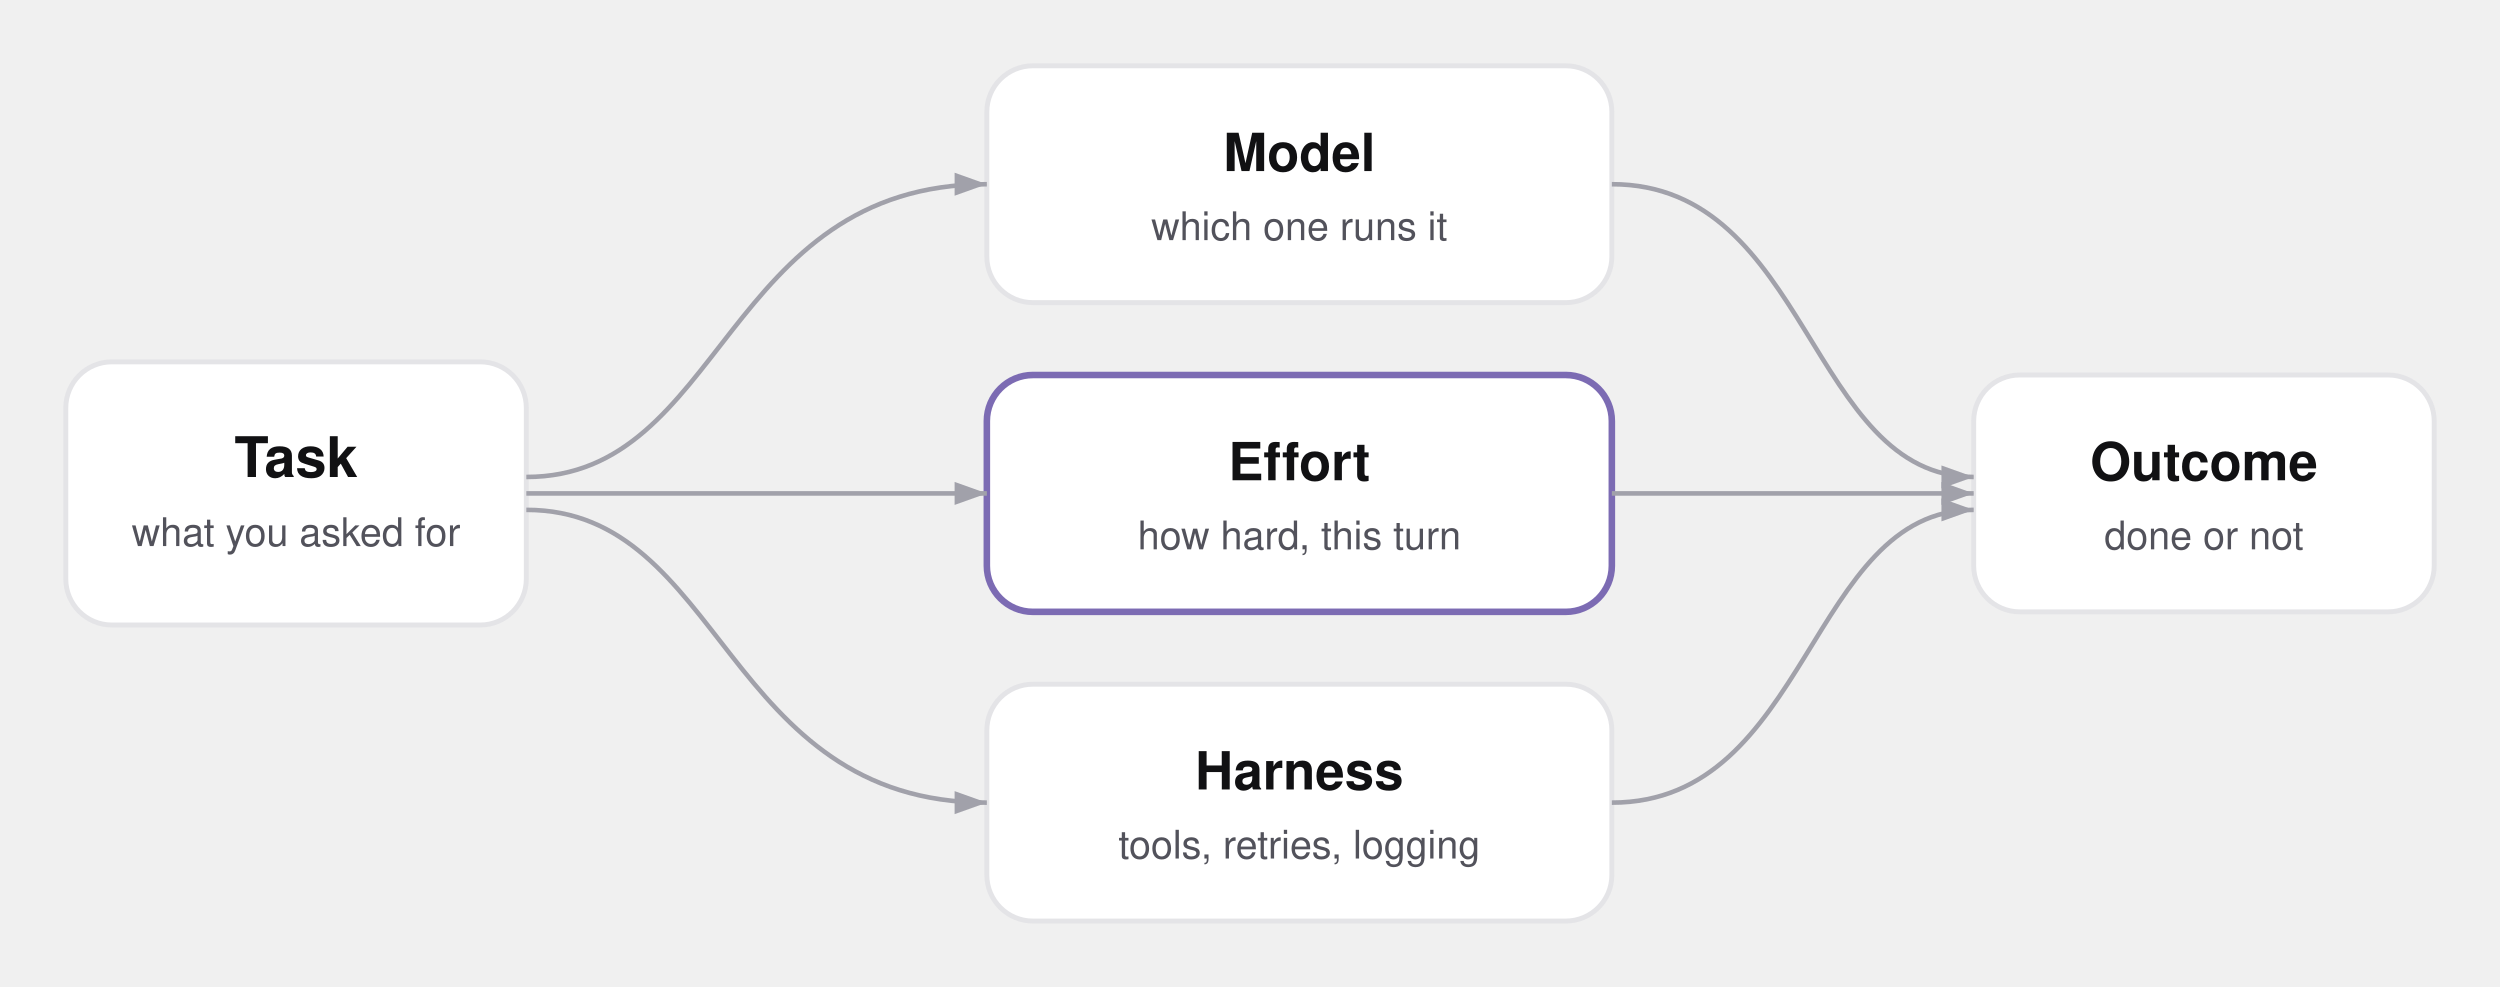
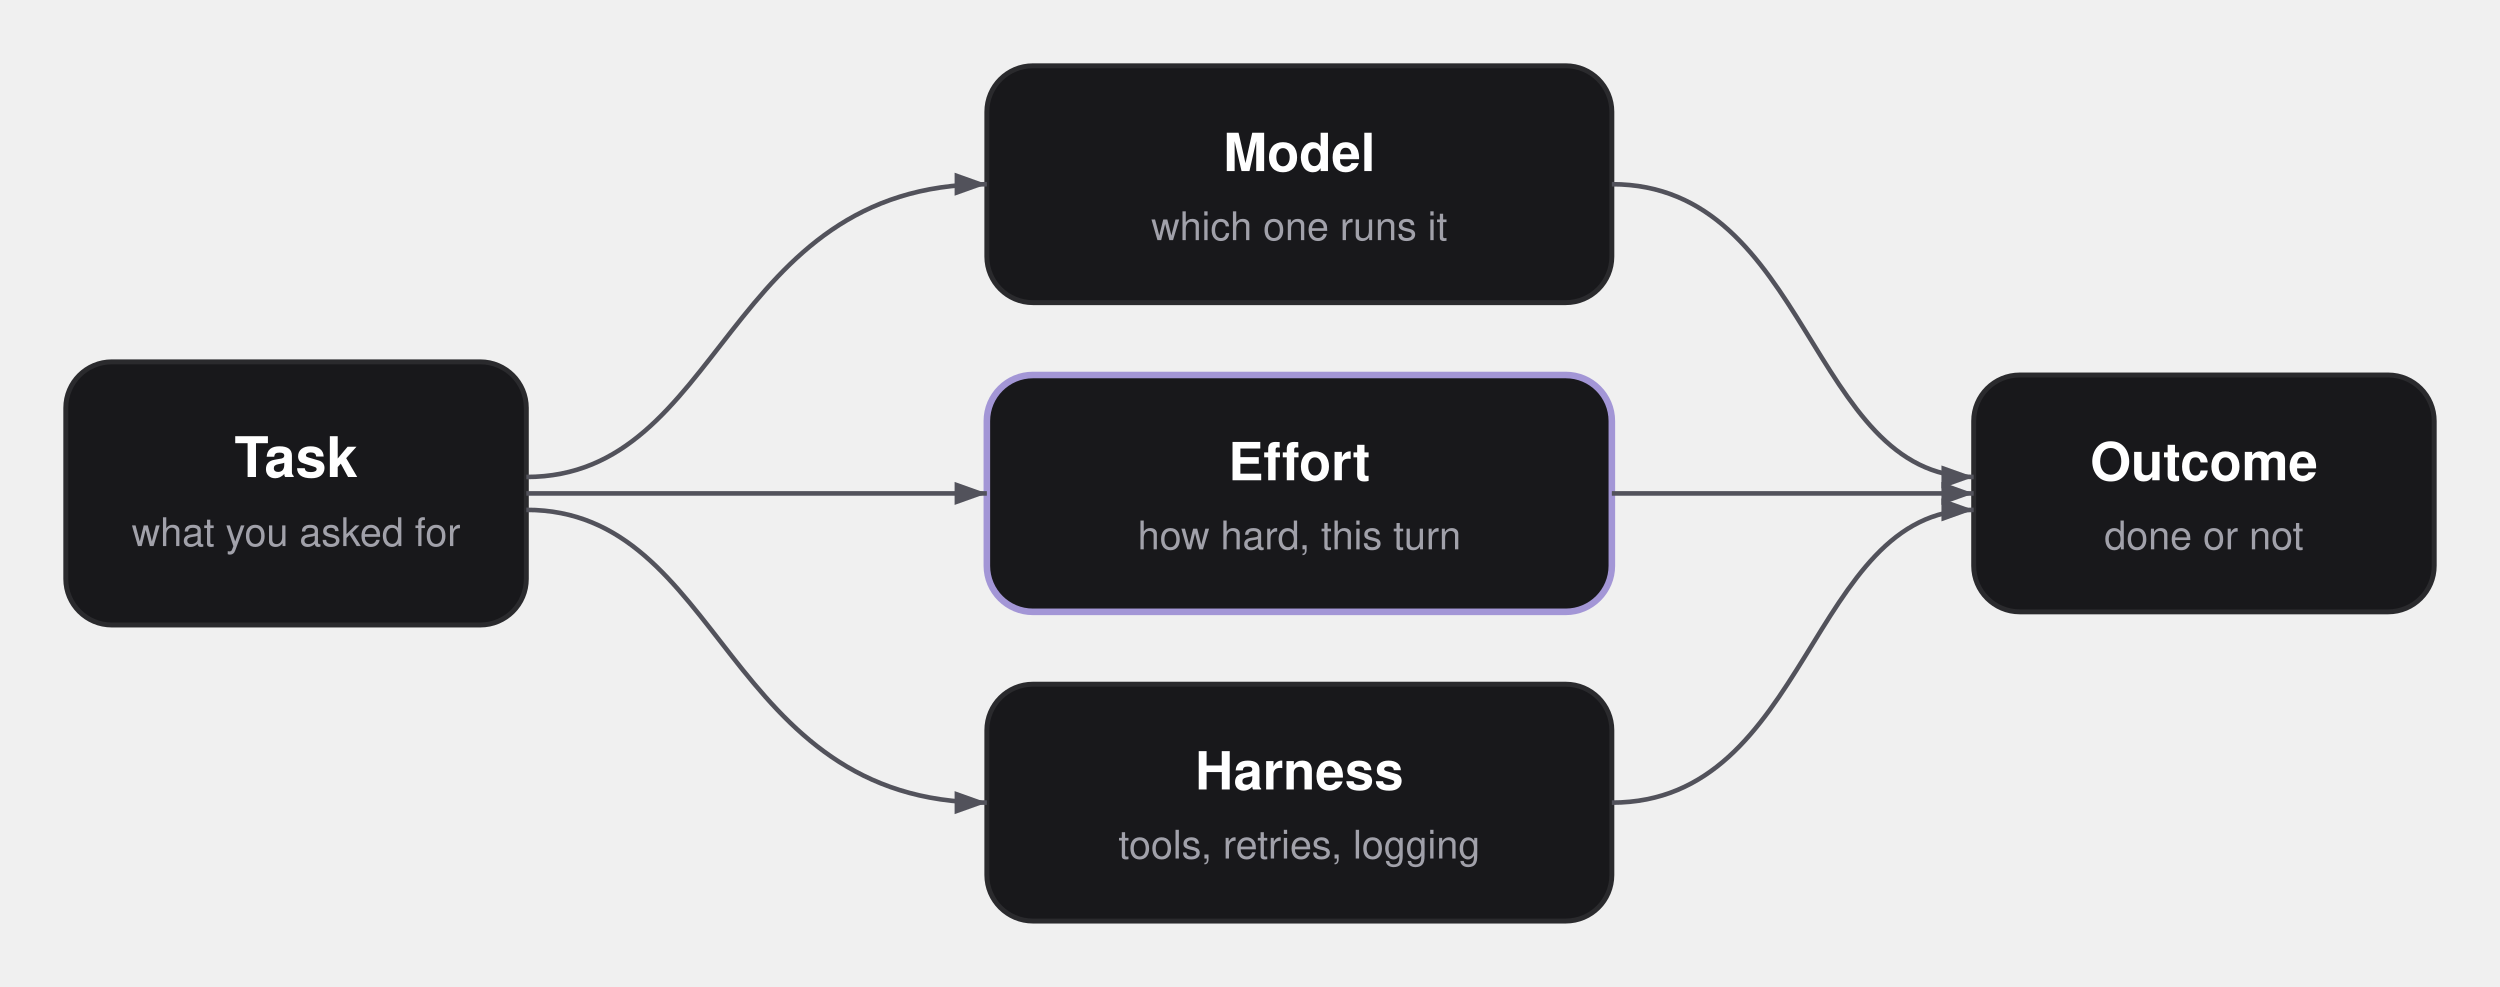
<svg xmlns="http://www.w3.org/2000/svg" viewBox="0 0 760 300" role="img" aria-labelledby="t1 d1">
  <style>
-     .ink{fill:#111113}
-     .muted{fill:#52525b}
-     .faint{fill:#a1a1aa}
-     .node{fill:#ffffff;stroke:#e4e4e7;stroke-width:1.5}
-     .node-accent{fill:#ffffff;stroke:#7c6bb3;stroke-width:2}
-     .edge{stroke:#a1a1aa;stroke-width:1.4;fill:none}
+     .ink{fill:#ffffff}
+     .muted{fill:#a1a1aa}
+     .faint{fill:#52525b}
+     .node{fill:#18181b;stroke:#2a2a2d;stroke-width:1.5}
+     .node-accent{fill:#18181b;stroke:#a396d6;stroke-width:2}
+     .edge{stroke:#52525b;stroke-width:1.4;fill:none}
    text{font-family:"Geist",-apple-system,BlinkMacSystemFont,"Segoe UI",Helvetica,Arial,sans-serif}
  </style>
  <defs>
    <marker id="arrow1" markerWidth="8" markerHeight="8" refX="7" refY="2.5" orient="auto">
      <path d="M0,0 L0,5 L7,2.5 z" class="faint" />
    </marker>
  </defs>
  <rect class="node" x="20" y="110" width="140" height="80" rx="14" />
  <text class="ink" x="90" y="145" text-anchor="middle" font-size="17" font-weight="600">Task</text>
  <text class="muted" x="90" y="166" text-anchor="middle" font-size="12">what you asked for</text>
  <rect class="node" x="300" y="20" width="190" height="72" rx="14" />
  <text class="ink" x="395" y="52" text-anchor="middle" font-size="16" font-weight="600">Model</text>
  <text class="muted" x="395" y="73" text-anchor="middle" font-size="12">which one runs it</text>
  <rect class="node-accent" x="300" y="114" width="190" height="72" rx="14" />
  <text class="ink" x="395" y="146" text-anchor="middle" font-size="16" font-weight="700">Effort</text>
  <text class="muted" x="395" y="167" text-anchor="middle" font-size="12">how hard, this turn</text>
  <rect class="node" x="300" y="208" width="190" height="72" rx="14" />
  <text class="ink" x="395" y="240" text-anchor="middle" font-size="16" font-weight="600">Harness</text>
  <text class="muted" x="395" y="261" text-anchor="middle" font-size="12">tools, retries, logging</text>
  <rect class="node" x="600" y="114" width="140" height="72" rx="14" />
  <text class="ink" x="670" y="146" text-anchor="middle" font-size="16" font-weight="600">Outcome</text>
  <text class="muted" x="670" y="167" text-anchor="middle" font-size="12">done or not</text>
  <path class="edge" marker-end="url(#arrow1)" d="M160 145 C220 145 220 56 300 56" />
  <path class="edge" marker-end="url(#arrow1)" d="M160 150 H300" />
  <path class="edge" marker-end="url(#arrow1)" d="M160 155 C220 155 220 244 300 244" />
  <path class="edge" marker-end="url(#arrow1)" d="M490 56 C550 56 550 145 600 145" />
  <path class="edge" marker-end="url(#arrow1)" d="M490 150 H600" />
  <path class="edge" marker-end="url(#arrow1)" d="M490 244 C550 244 550 155 600 155" />
</svg>
